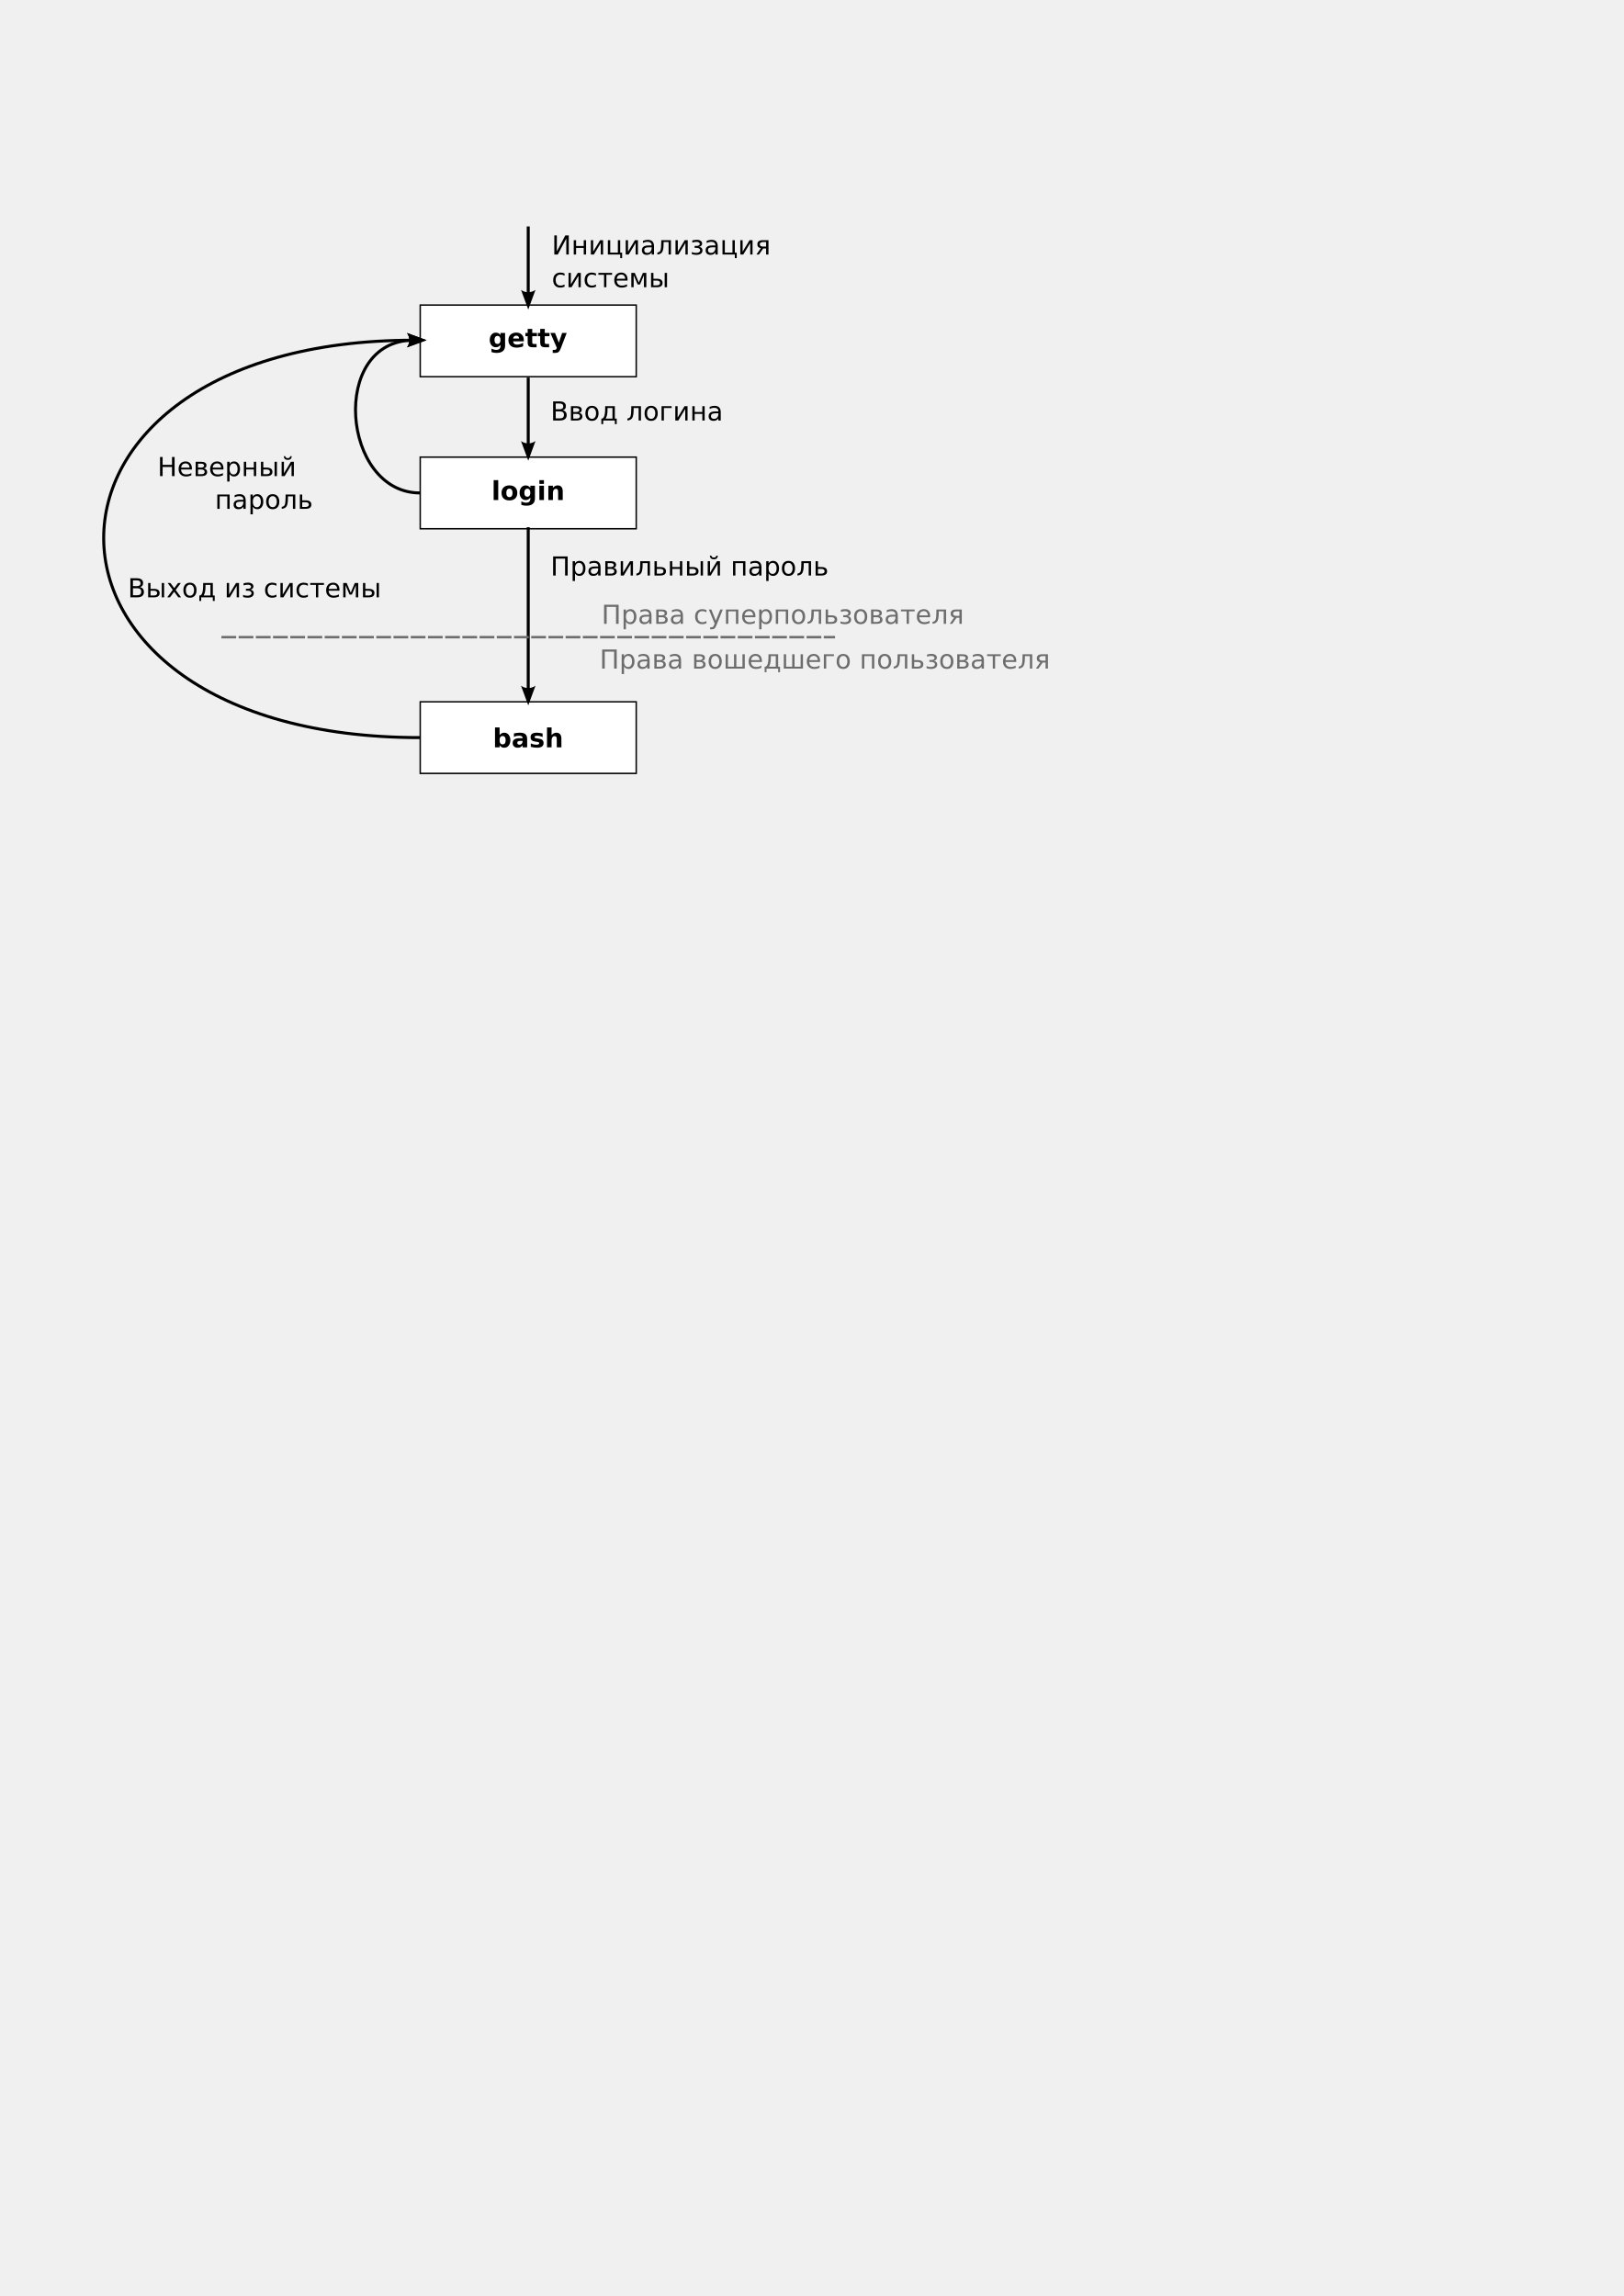
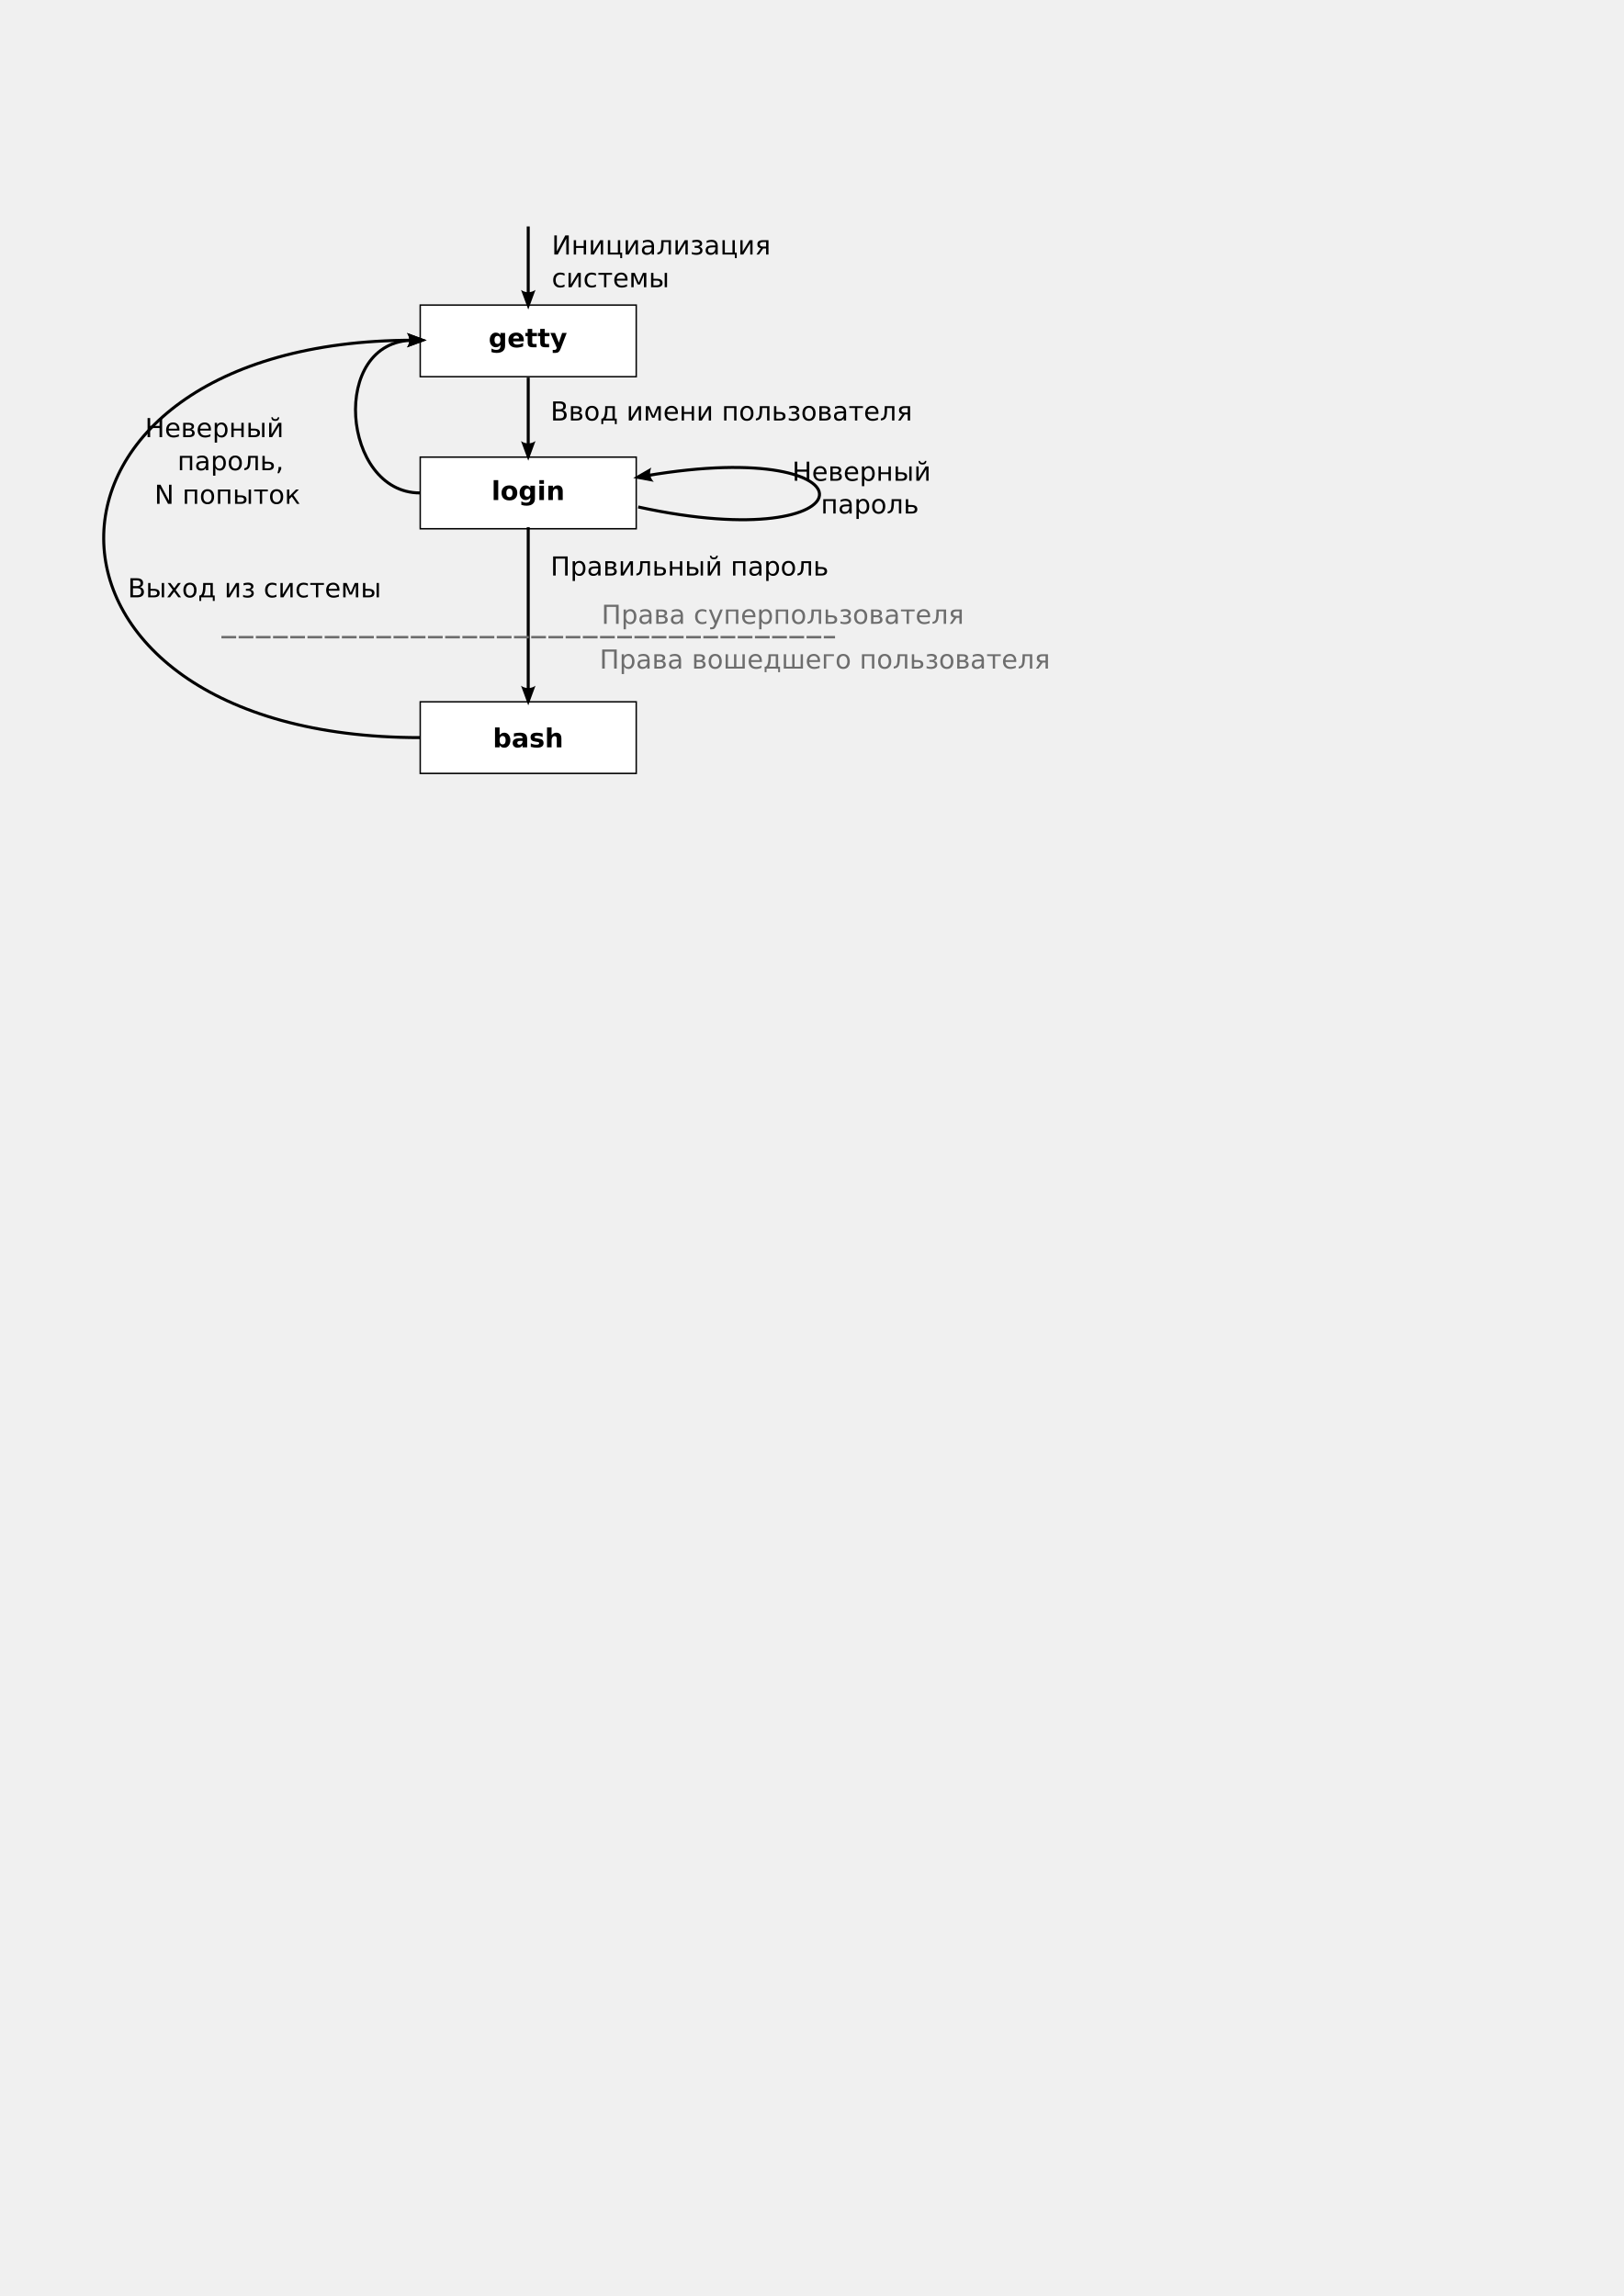
<svg xmlns="http://www.w3.org/2000/svg" width="744.094" height="1052.362" id="svg2">
  <defs id="defs4">
    <marker orient="auto" refY="0.0" refX="0.0" id="Arrow2Mend" style="overflow:visible;">
      <path id="path2897" style="font-size:12.0;fill-rule:evenodd;stroke-width:0.625;stroke-linejoin:round;" d="M 8.719,4.034 L -2.207,0.016 L 8.719,-4.002 C 6.973,-1.63 6.983,1.616 8.719,4.034 z " transform="scale(0.6) rotate(180) translate(-5,0)" />
    </marker>
  </defs>
  <g id="layer1">
    <rect style="fill:#ffffff;fill-opacity:1;fill-rule:nonzero;stroke:#000000;stroke-width:0.653;stroke-linecap:round;stroke-linejoin:miter;stroke-miterlimit:4;stroke-dasharray:none;stroke-dashoffset:0;stroke-opacity:1" id="rect1306" width="98.988" height="32.829" x="192.577" y="139.83" />
    <text xml:space="preserve" style="font-size:12px;font-style:normal;font-weight:normal;line-height:125%;fill:#000000;fill-opacity:1;stroke:none;stroke-width:1pt;stroke-linecap:butt;stroke-linejoin:miter;stroke-opacity:1;font-family:Bitstream Vera Sans" x="223.889" y="159.163" id="text2043">
      <tspan id="tspan2045" x="223.889" y="159.163" style="font-size:12px;font-style:normal;font-variant:normal;font-weight:bold;font-stretch:normal;text-align:start;line-height:125%;writing-mode:lr-tb;text-anchor:start;font-family:Bitstream Vera Sans">getty</tspan>
    </text>
    <rect style="fill:#ffffff;fill-opacity:1;fill-rule:nonzero;stroke:#000000;stroke-width:0.653;stroke-linecap:round;stroke-linejoin:miter;stroke-miterlimit:4;stroke-dasharray:none;stroke-dashoffset:0;stroke-opacity:1" id="rect2047" width="98.988" height="32.829" x="192.577" y="209.519" />
    <text xml:space="preserve" style="font-size:12px;font-style:normal;font-weight:normal;line-height:125%;fill:#000000;fill-opacity:1;stroke:none;stroke-width:1pt;stroke-linecap:butt;stroke-linejoin:miter;stroke-opacity:1;font-family:Bitstream Vera Sans" x="225.214" y="229.197" id="text2049">
      <tspan id="tspan2051" x="225.214" y="229.197" style="font-size:12px;font-style:normal;font-variant:normal;font-weight:bold;font-stretch:normal;text-align:start;line-height:125%;writing-mode:lr-tb;text-anchor:start;font-family:Bitstream Vera Sans">login</tspan>
    </text>
    <rect style="fill:#ffffff;fill-opacity:1;fill-rule:nonzero;stroke:#000000;stroke-width:0.653;stroke-linecap:round;stroke-linejoin:miter;stroke-miterlimit:4;stroke-dasharray:none;stroke-dashoffset:0;stroke-opacity:1" id="rect2053" width="98.988" height="32.829" x="192.577" y="321.662" />
    <text xml:space="preserve" style="font-size:12px;font-style:normal;font-weight:normal;line-height:125%;fill:#000000;fill-opacity:1;stroke:none;stroke-width:1pt;stroke-linecap:butt;stroke-linejoin:miter;stroke-opacity:1;font-family:Bitstream Vera Sans" x="225.835" y="342.55" id="text2055">
      <tspan id="tspan2057" x="225.835" y="342.55" style="font-size:12px;font-style:normal;font-variant:normal;font-weight:bold;font-stretch:normal;text-align:start;line-height:125%;writing-mode:lr-tb;text-anchor:start;font-family:Bitstream Vera Sans">bash</tspan>
    </text>
    <path style="fill:none;fill-opacity:0.75;fill-rule:evenodd;stroke:#000000;stroke-width:1.375;stroke-linecap:butt;stroke-linejoin:miter;marker-end:url(#Arrow2Mend);stroke-miterlimit:4;stroke-dasharray:none;stroke-opacity:1" d="M 242.071,103.791 L 242.071,135.934" id="path2059" />
    <path id="path2926" d="M 242.071,173.076 L 242.071,205.219" style="fill:none;fill-opacity:0.75;fill-rule:evenodd;stroke:#000000;stroke-width:1.375;stroke-linecap:butt;stroke-linejoin:miter;marker-end:url(#Arrow2Mend);stroke-miterlimit:4;stroke-dasharray:none;stroke-opacity:1" />
    <path style="fill:none;fill-opacity:0.75;fill-rule:evenodd;stroke:#000000;stroke-width:1.375;stroke-linecap:butt;stroke-linejoin:miter;marker-end:url(#Arrow2Mend);stroke-miterlimit:4;stroke-dasharray:none;stroke-opacity:1" d="M 242.071,241.648 L 242.071,317.362" id="path2928" />
    <text xml:space="preserve" style="font-size:12px;font-style:normal;font-weight:normal;fill:#000000;fill-opacity:1;stroke:none;stroke-width:1pt;stroke-linecap:butt;stroke-linejoin:miter;stroke-opacity:1;font-family:Bitstream Vera Sans" x="252.857" y="116.648" id="text2930">
      <tspan id="tspan2932" x="252.857" y="116.648">Инициализация</tspan>
      <tspan x="252.857" y="131.648" id="tspan2934">системы</tspan>
    </text>
    <text xml:space="preserve" style="font-size:12px;font-style:normal;font-weight:normal;fill:#000000;fill-opacity:1;stroke:none;stroke-width:1pt;stroke-linecap:butt;stroke-linejoin:miter;stroke-opacity:1;font-family:Bitstream Vera Sans" x="252.306" y="192.725" id="text2936">
-       <tspan id="tspan2938" x="252.306" y="192.725">Ввод логина</tspan>
+       <tspan id="tspan2938" x="252.306" y="192.725">Ввод имени пользователя</tspan>
    </text>
    <text xml:space="preserve" style="font-size:12px;font-style:normal;font-weight:normal;fill:#000000;fill-opacity:1;stroke:none;stroke-width:1pt;stroke-linecap:butt;stroke-linejoin:miter;stroke-opacity:1;font-family:Bitstream Vera Sans" x="252.306" y="263.791" id="text2940">
      <tspan id="tspan2942" x="252.306" y="263.791">Правильный пароль</tspan>
    </text>
    <path id="path2946" d="M 192.428,225.934 C 156.635,225.934 150.735,155.934 189.571,155.934" style="fill:none;fill-opacity:0.75;fill-rule:evenodd;stroke:#000000;stroke-width:1.375;stroke-linecap:butt;stroke-linejoin:miter;marker-end:url(#Arrow2Mend);stroke-miterlimit:4;stroke-dasharray:none;stroke-opacity:1" />
-     <text xml:space="preserve" style="font-size:12px;font-style:normal;font-variant:normal;font-weight:normal;font-stretch:normal;text-align:end;line-height:125%;writing-mode:lr-tb;text-anchor:end;fill:#000000;fill-opacity:1;stroke:none;stroke-width:1pt;stroke-linecap:butt;stroke-linejoin:miter;stroke-opacity:1;font-family:Bitstream Vera Sans" x="162.465" y="218.217" id="text2948">
-       <tspan id="tspan2950" x="162.465" y="218.217">Неверный</tspan>
-       <tspan x="162.465" y="233.217" id="tspan2952">пароль</tspan>
+     <text xml:space="preserve" style="font-size:12px;font-style:normal;font-variant:normal;font-weight:normal;font-stretch:normal;text-align:end;line-height:125%;writing-mode:lr-tb;text-anchor:end;fill:#000000;fill-opacity:1;stroke:none;stroke-width:1pt;stroke-linecap:butt;stroke-linejoin:miter;stroke-opacity:1;font-family:Bitstream Vera Sans" x="156.751" y="200.36" id="text2948">
+       <tspan id="tspan2950" x="156.751" y="200.36">Неверный</tspan>
+       <tspan x="156.751" y="215.512" id="tspan2952">пароль,</tspan>
+       <tspan x="156.751" y="230.938" id="tspan1629">N попыток</tspan>
    </text>
    <path style="fill:none;fill-opacity:0.75;fill-rule:evenodd;stroke:#6d6d6d;stroke-width:1.127;stroke-linecap:butt;stroke-linejoin:miter;stroke-miterlimit:4;stroke-dasharray:6.76 1.127 ;stroke-dashoffset:0;stroke-opacity:1" d="M 101.468,292.038 L 382.674,292.038" id="path6755" />
    <text xml:space="preserve" style="font-size:12px;font-style:normal;font-variant:normal;font-weight:normal;font-stretch:normal;text-align:center;line-height:125%;writing-mode:lr-tb;text-anchor:middle;fill:#6d6d6d;fill-opacity:1;stroke:none;stroke-width:1pt;stroke-linecap:butt;stroke-linejoin:miter;stroke-opacity:1;font-family:Bitstream Vera Sans" x="387.553" y="306.438" id="text7495">
      <tspan x="387.553" y="306.438" id="tspan7499">Права вошедшего пользователя</tspan>
    </text>
    <text xml:space="preserve" style="font-size:12px;font-style:normal;font-variant:normal;font-weight:normal;font-stretch:normal;text-align:center;line-height:125%;writing-mode:lr-tb;text-anchor:middle;fill:#6d6d6d;fill-opacity:1;stroke:none;stroke-width:1pt;stroke-linecap:butt;stroke-linejoin:miter;stroke-opacity:1;font-family:Bitstream Vera Sans" x="368.252" y="285.919" id="text3134">
      <tspan x="368.252" y="285.919" id="tspan3136">Права суперпользователя</tspan>
    </text>
    <path style="fill:none;fill-opacity:0.75;fill-rule:evenodd;stroke:#000000;stroke-width:1.375;stroke-linecap:butt;stroke-linejoin:miter;marker-end:url(#Arrow2Mend);stroke-miterlimit:4;stroke-dasharray:none;stroke-opacity:1" d="M 192.428,338.077 C -0.572,338.077 -0.045,155.934 189.571,155.934" id="path3138" />
    <text xml:space="preserve" style="font-size:12px;font-style:normal;font-weight:normal;fill:#000000;fill-opacity:1;stroke:none;stroke-width:1pt;stroke-linecap:butt;stroke-linejoin:miter;stroke-opacity:1;font-family:Bitstream Vera Sans" x="58.571" y="273.791" id="text3140">
      <tspan id="tspan3142" x="58.571" y="273.791">Выход из системы</tspan>
    </text>
+     <path style="fill:none;fill-opacity:0.75;fill-rule:evenodd;stroke:#000000;stroke-width:1.375;stroke-linecap:butt;stroke-linejoin:miter;marker-end:url(#Arrow2Mend);stroke-miterlimit:4;stroke-dasharray:none;stroke-opacity:1" d="M 292.461,232.362 C 400.398,255.934 404.868,199.505 296.033,218.077" id="path1621" />
+     <text id="text1623" y="220.36" x="408.18" style="font-size:12px;font-style:normal;font-variant:normal;font-weight:normal;font-stretch:normal;text-align:center;line-height:125%;writing-mode:lr-tb;text-anchor:middle;fill:#000000;fill-opacity:1;stroke:none;stroke-width:1pt;stroke-linecap:butt;stroke-linejoin:miter;stroke-opacity:1;font-family:Bitstream Vera Sans" xml:space="preserve">
+       <tspan y="220.36" x="408.18" id="tspan1625">Неверный</tspan>
+       <tspan id="tspan1627" y="235.36" x="408.18">пароль</tspan>
+     </text>
  </g>
</svg>
